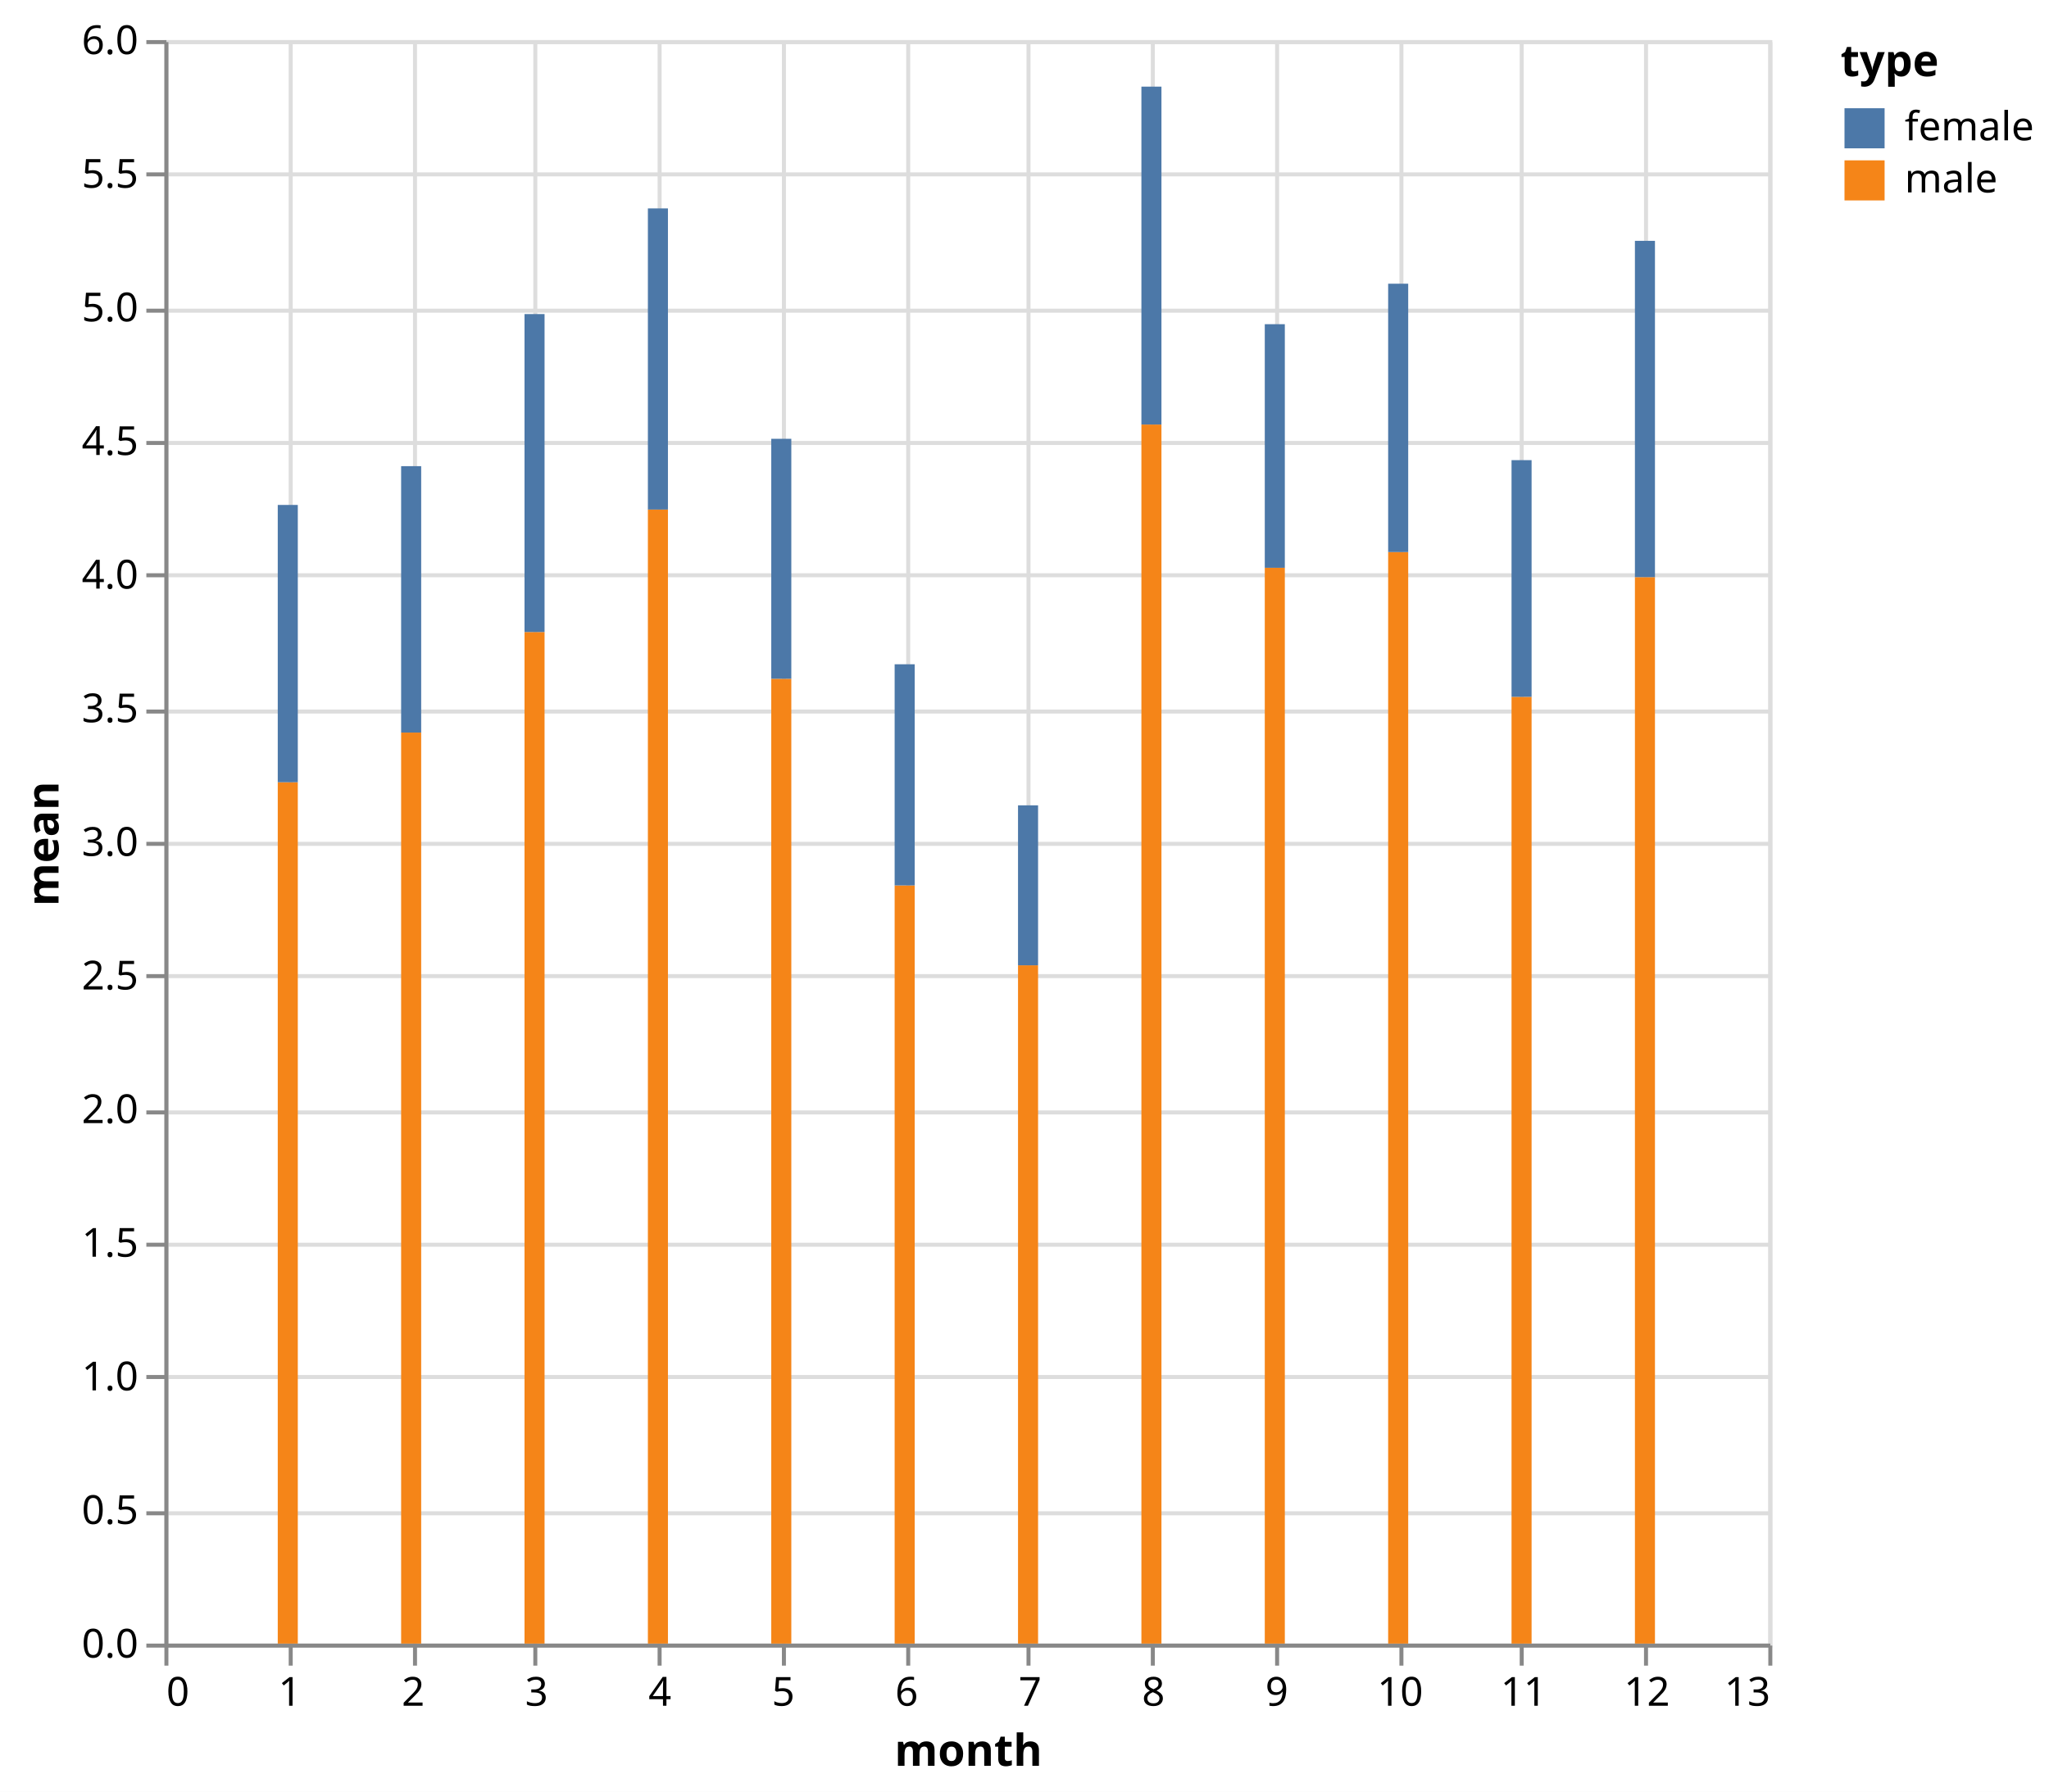
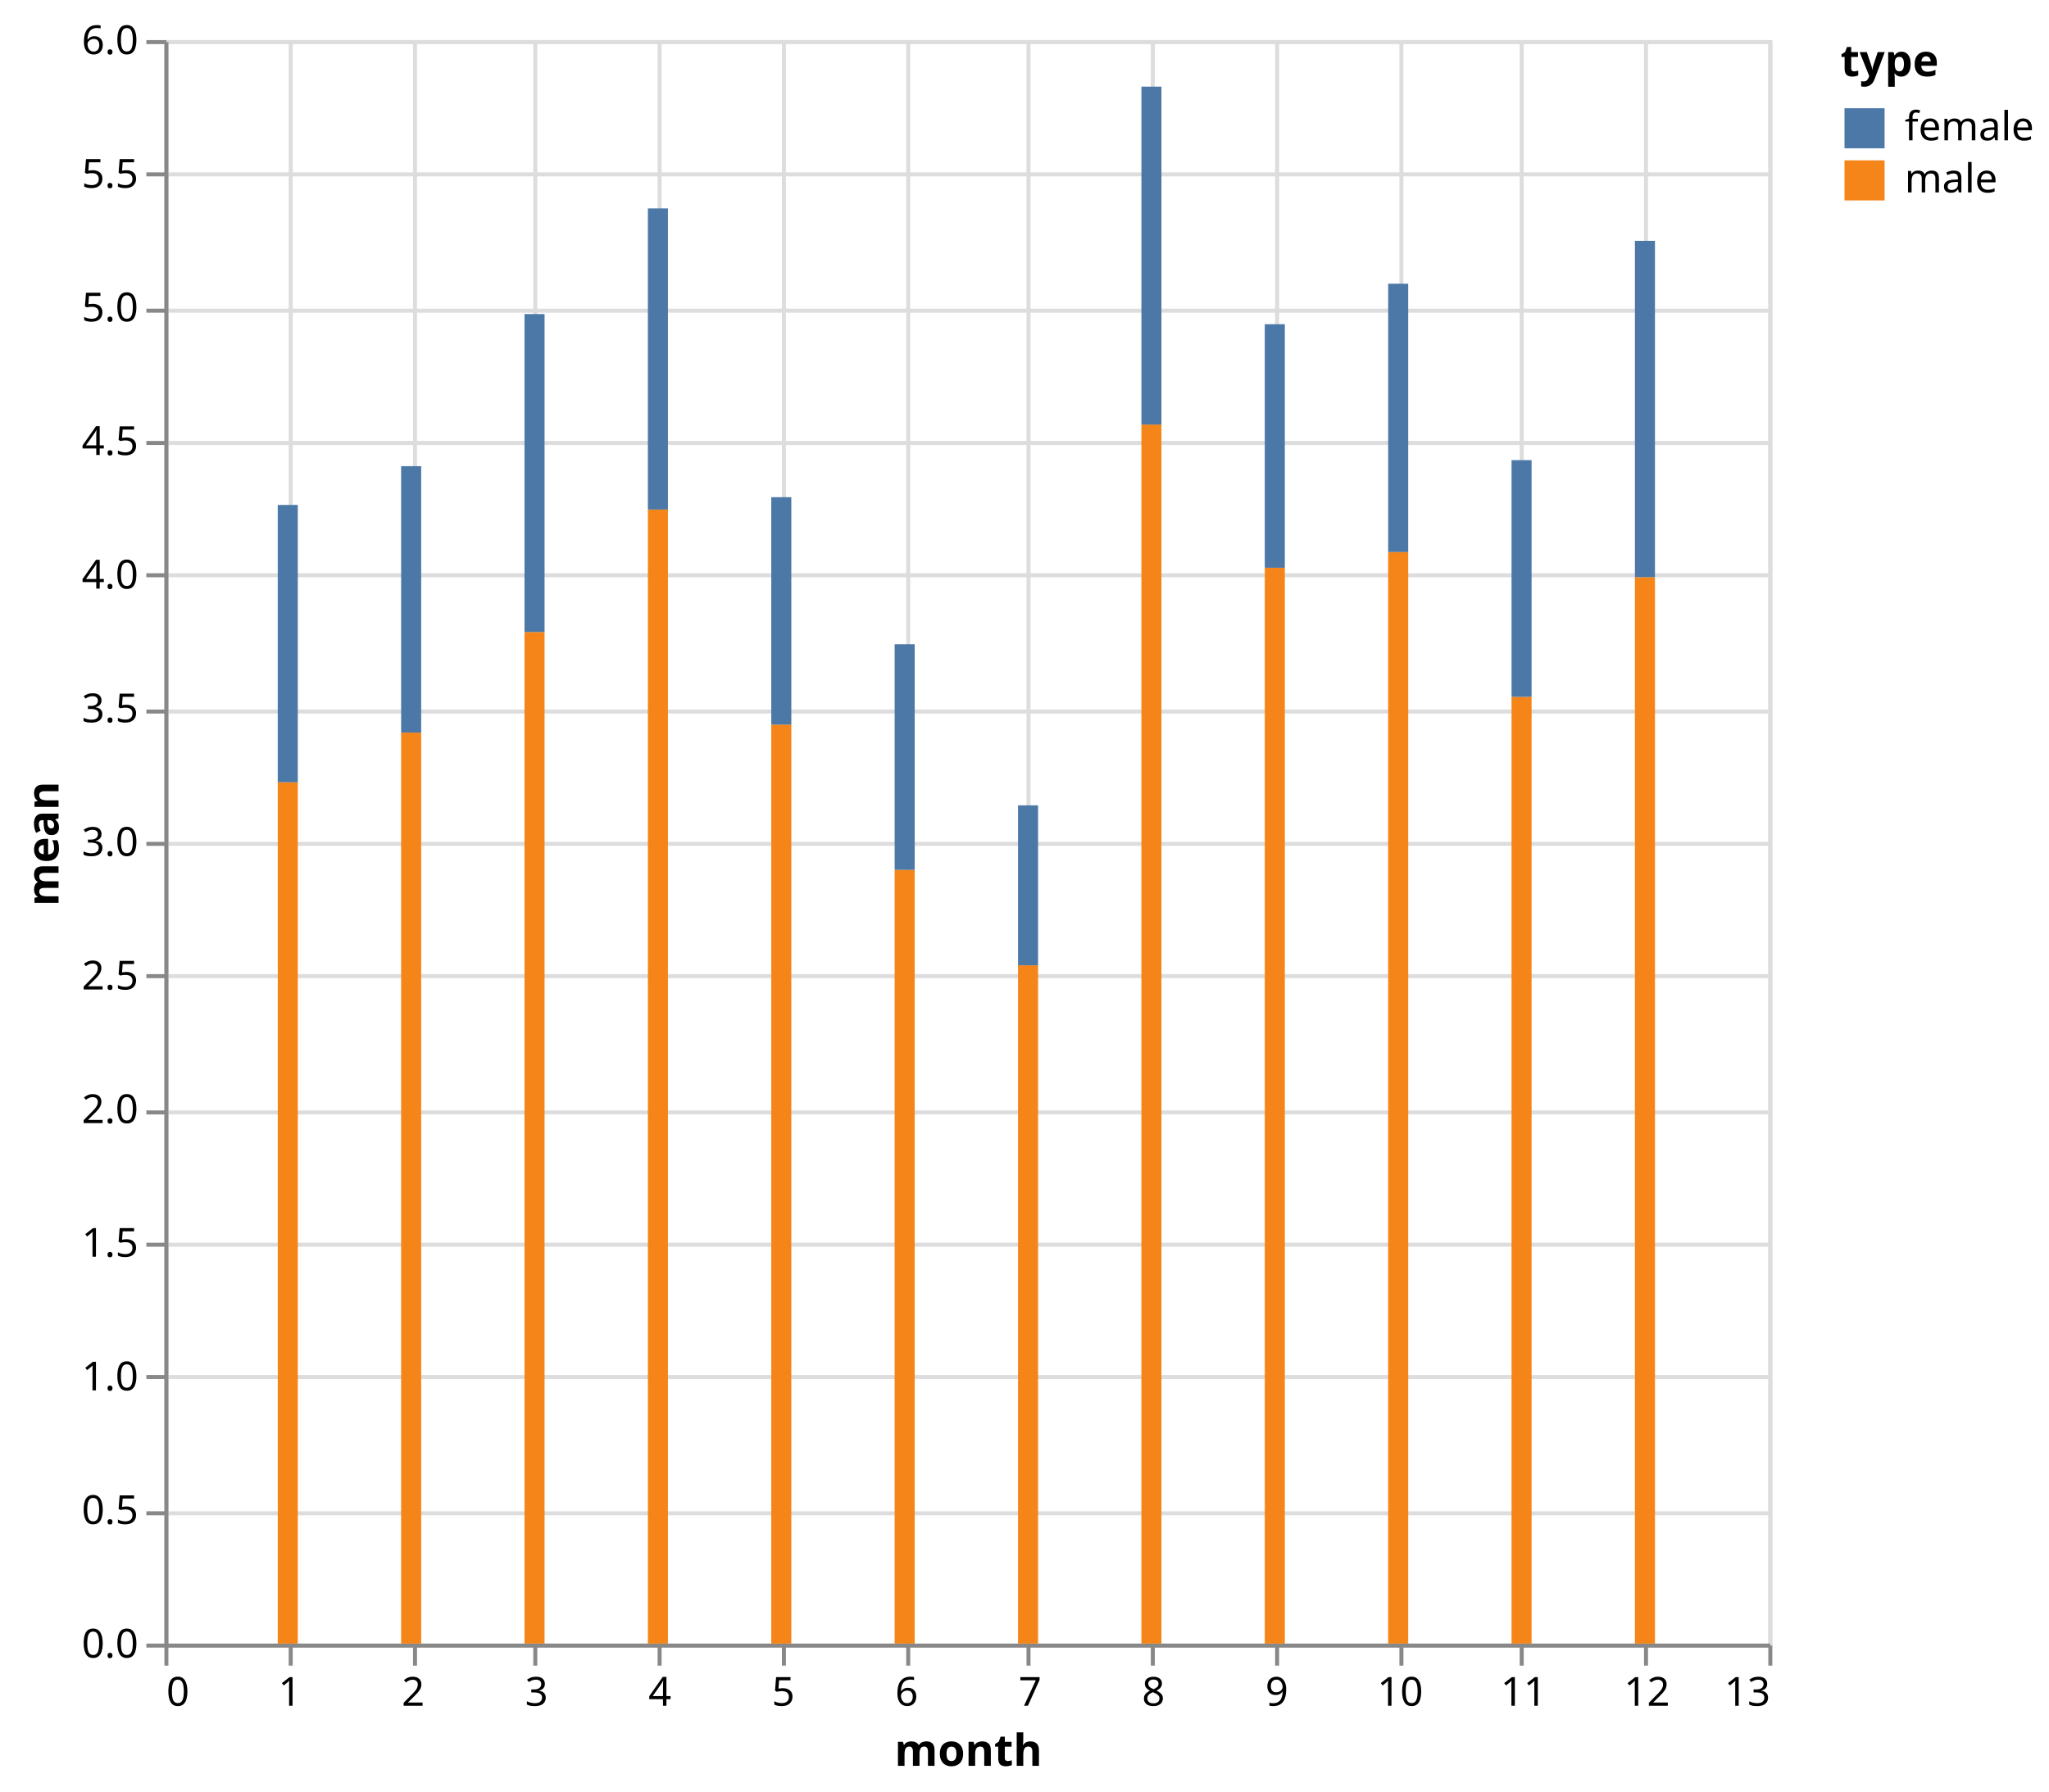
<svg xmlns="http://www.w3.org/2000/svg" version="1.1" class="marks" width="511" height="447" viewBox="0 0 511 447">
  <rect width="511" height="447" fill="white" />
  <g fill="none" stroke-miterlimit="10" transform="translate(41,10)">
    <g class="mark-group role-frame root" role="graphics-object" aria-roledescription="group mark container">
      <g transform="translate(0,0)">
        <path class="background" aria-hidden="true" d="M0.5,0.5h400v400h-400Z" stroke="#ddd" />
        <g>
          <g class="mark-group role-axis" aria-hidden="true">
            <g transform="translate(0.5,400.5)">
              <path class="background" aria-hidden="true" d="M0,0h0v0h0Z" pointer-events="none" />
              <g>
                <g class="mark-rule role-axis-grid" pointer-events="none">
                  <line transform="translate(0,-400)" x2="0" y2="400" stroke="#ddd" stroke-width="1" opacity="1" />
                  <line transform="translate(31,-400)" x2="0" y2="400" stroke="#ddd" stroke-width="1" opacity="1" />
                  <line transform="translate(62,-400)" x2="0" y2="400" stroke="#ddd" stroke-width="1" opacity="1" />
                  <line transform="translate(92,-400)" x2="0" y2="400" stroke="#ddd" stroke-width="1" opacity="1" />
                  <line transform="translate(123,-400)" x2="0" y2="400" stroke="#ddd" stroke-width="1" opacity="1" />
                  <line transform="translate(154,-400)" x2="0" y2="400" stroke="#ddd" stroke-width="1" opacity="1" />
                  <line transform="translate(185,-400)" x2="0" y2="400" stroke="#ddd" stroke-width="1" opacity="1" />
                  <line transform="translate(215,-400)" x2="0" y2="400" stroke="#ddd" stroke-width="1" opacity="1" />
                  <line transform="translate(246,-400)" x2="0" y2="400" stroke="#ddd" stroke-width="1" opacity="1" />
                  <line transform="translate(277,-400)" x2="0" y2="400" stroke="#ddd" stroke-width="1" opacity="1" />
                  <line transform="translate(308,-400)" x2="0" y2="400" stroke="#ddd" stroke-width="1" opacity="1" />
                  <line transform="translate(338,-400)" x2="0" y2="400" stroke="#ddd" stroke-width="1" opacity="1" />
                  <line transform="translate(369,-400)" x2="0" y2="400" stroke="#ddd" stroke-width="1" opacity="1" />
                  <line transform="translate(400,-400)" x2="0" y2="400" stroke="#ddd" stroke-width="1" opacity="1" />
                </g>
              </g>
              <path class="foreground" aria-hidden="true" d="" pointer-events="none" display="none" />
            </g>
          </g>
          <g class="mark-group role-axis" aria-hidden="true">
            <g transform="translate(0.5,0.5)">
              <path class="background" aria-hidden="true" d="M0,0h0v0h0Z" pointer-events="none" />
              <g>
                <g class="mark-rule role-axis-grid" pointer-events="none">
                  <line transform="translate(0,400)" x2="400" y2="0" stroke="#ddd" stroke-width="1" opacity="1" />
                  <line transform="translate(0,367)" x2="400" y2="0" stroke="#ddd" stroke-width="1" opacity="1" />
                  <line transform="translate(0,333)" x2="400" y2="0" stroke="#ddd" stroke-width="1" opacity="1" />
                  <line transform="translate(0,300)" x2="400" y2="0" stroke="#ddd" stroke-width="1" opacity="1" />
                  <line transform="translate(0,267)" x2="400" y2="0" stroke="#ddd" stroke-width="1" opacity="1" />
                  <line transform="translate(0,233)" x2="400" y2="0" stroke="#ddd" stroke-width="1" opacity="1" />
                  <line transform="translate(0,200)" x2="400" y2="0" stroke="#ddd" stroke-width="1" opacity="1" />
                  <line transform="translate(0,167)" x2="400" y2="0" stroke="#ddd" stroke-width="1" opacity="1" />
                  <line transform="translate(0,133)" x2="400" y2="0" stroke="#ddd" stroke-width="1" opacity="1" />
                  <line transform="translate(0,100)" x2="400" y2="0" stroke="#ddd" stroke-width="1" opacity="1" />
                  <line transform="translate(0,67)" x2="400" y2="0" stroke="#ddd" stroke-width="1" opacity="1" />
                  <line transform="translate(0,33)" x2="400" y2="0" stroke="#ddd" stroke-width="1" opacity="1" />
                  <line transform="translate(0,0)" x2="400" y2="0" stroke="#ddd" stroke-width="1" opacity="1" />
                </g>
              </g>
              <path class="foreground" aria-hidden="true" d="" pointer-events="none" display="none" />
            </g>
          </g>
          <g class="mark-group role-axis" role="graphics-symbol" aria-roledescription="axis" aria-label="X-axis titled 'month' for a linear scale with values from 0 to 13">
            <g transform="translate(0.5,400.5)">
              <path class="background" aria-hidden="true" d="M0,0h0v0h0Z" pointer-events="none" />
              <g>
                <g class="mark-rule role-axis-tick" pointer-events="none">
                  <line transform="translate(0,0)" x2="0" y2="5" stroke="#888" stroke-width="1" opacity="1" />
                  <line transform="translate(31,0)" x2="0" y2="5" stroke="#888" stroke-width="1" opacity="1" />
                  <line transform="translate(62,0)" x2="0" y2="5" stroke="#888" stroke-width="1" opacity="1" />
                  <line transform="translate(92,0)" x2="0" y2="5" stroke="#888" stroke-width="1" opacity="1" />
                  <line transform="translate(123,0)" x2="0" y2="5" stroke="#888" stroke-width="1" opacity="1" />
                  <line transform="translate(154,0)" x2="0" y2="5" stroke="#888" stroke-width="1" opacity="1" />
                  <line transform="translate(185,0)" x2="0" y2="5" stroke="#888" stroke-width="1" opacity="1" />
                  <line transform="translate(215,0)" x2="0" y2="5" stroke="#888" stroke-width="1" opacity="1" />
                  <line transform="translate(246,0)" x2="0" y2="5" stroke="#888" stroke-width="1" opacity="1" />
                  <line transform="translate(277,0)" x2="0" y2="5" stroke="#888" stroke-width="1" opacity="1" />
                  <line transform="translate(308,0)" x2="0" y2="5" stroke="#888" stroke-width="1" opacity="1" />
                  <line transform="translate(338,0)" x2="0" y2="5" stroke="#888" stroke-width="1" opacity="1" />
                  <line transform="translate(369,0)" x2="0" y2="5" stroke="#888" stroke-width="1" opacity="1" />
                  <line transform="translate(400,0)" x2="0" y2="5" stroke="#888" stroke-width="1" opacity="1" />
                </g>
                <g class="mark-text role-axis-label" pointer-events="none">
                  <text text-anchor="start" transform="translate(0,15)" font-family="sans-serif" font-size="10px" fill="#000" opacity="1">0</text>
                  <text text-anchor="middle" transform="translate(30.76923,15)" font-family="sans-serif" font-size="10px" fill="#000" opacity="1">1</text>
                  <text text-anchor="middle" transform="translate(61.53846,15)" font-family="sans-serif" font-size="10px" fill="#000" opacity="1">2</text>
                  <text text-anchor="middle" transform="translate(92.30769,15)" font-family="sans-serif" font-size="10px" fill="#000" opacity="1">3</text>
                  <text text-anchor="middle" transform="translate(123.0769,15)" font-family="sans-serif" font-size="10px" fill="#000" opacity="1">4</text>
                  <text text-anchor="middle" transform="translate(153.8462,15)" font-family="sans-serif" font-size="10px" fill="#000" opacity="1">5</text>
                  <text text-anchor="middle" transform="translate(184.6154,15)" font-family="sans-serif" font-size="10px" fill="#000" opacity="1">6</text>
                  <text text-anchor="middle" transform="translate(215.3846,15)" font-family="sans-serif" font-size="10px" fill="#000" opacity="1">7</text>
                  <text text-anchor="middle" transform="translate(246.1538,15)" font-family="sans-serif" font-size="10px" fill="#000" opacity="1">8</text>
                  <text text-anchor="middle" transform="translate(276.9231,15)" font-family="sans-serif" font-size="10px" fill="#000" opacity="1">9</text>
                  <text text-anchor="middle" transform="translate(307.6923,15)" font-family="sans-serif" font-size="10px" fill="#000" opacity="1">10</text>
                  <text text-anchor="middle" transform="translate(338.4615,15)" font-family="sans-serif" font-size="10px" fill="#000" opacity="1">11</text>
                  <text text-anchor="middle" transform="translate(369.2308,15)" font-family="sans-serif" font-size="10px" fill="#000" opacity="1">12</text>
                  <text text-anchor="end" transform="translate(400,15)" font-family="sans-serif" font-size="10px" fill="#000" opacity="1">13</text>
                </g>
                <g class="mark-rule role-axis-domain" pointer-events="none">
                  <line transform="translate(0,0)" x2="400" y2="0" stroke="#888" stroke-width="1" opacity="1" />
                </g>
                <g class="mark-text role-axis-title" pointer-events="none">
                  <text text-anchor="middle" transform="translate(200,30)" font-family="sans-serif" font-size="11px" font-weight="bold" fill="#000" opacity="1">month</text>
                </g>
              </g>
              <path class="foreground" aria-hidden="true" d="" pointer-events="none" display="none" />
            </g>
          </g>
          <g class="mark-group role-axis" role="graphics-symbol" aria-roledescription="axis" aria-label="Y-axis titled 'mean' for a linear scale with values from 0 to 6">
            <g transform="translate(0.5,0.5)">
              <path class="background" aria-hidden="true" d="M0,0h0v0h0Z" pointer-events="none" />
              <g>
                <g class="mark-rule role-axis-tick" pointer-events="none">
                  <line transform="translate(0,400)" x2="-5" y2="0" stroke="#888" stroke-width="1" opacity="1" />
                  <line transform="translate(0,367)" x2="-5" y2="0" stroke="#888" stroke-width="1" opacity="1" />
                  <line transform="translate(0,333)" x2="-5" y2="0" stroke="#888" stroke-width="1" opacity="1" />
                  <line transform="translate(0,300)" x2="-5" y2="0" stroke="#888" stroke-width="1" opacity="1" />
                  <line transform="translate(0,267)" x2="-5" y2="0" stroke="#888" stroke-width="1" opacity="1" />
                  <line transform="translate(0,233)" x2="-5" y2="0" stroke="#888" stroke-width="1" opacity="1" />
                  <line transform="translate(0,200)" x2="-5" y2="0" stroke="#888" stroke-width="1" opacity="1" />
                  <line transform="translate(0,167)" x2="-5" y2="0" stroke="#888" stroke-width="1" opacity="1" />
                  <line transform="translate(0,133)" x2="-5" y2="0" stroke="#888" stroke-width="1" opacity="1" />
                  <line transform="translate(0,100)" x2="-5" y2="0" stroke="#888" stroke-width="1" opacity="1" />
                  <line transform="translate(0,67)" x2="-5" y2="0" stroke="#888" stroke-width="1" opacity="1" />
                  <line transform="translate(0,33)" x2="-5" y2="0" stroke="#888" stroke-width="1" opacity="1" />
                  <line transform="translate(0,0)" x2="-5" y2="0" stroke="#888" stroke-width="1" opacity="1" />
                </g>
                <g class="mark-text role-axis-label" pointer-events="none">
                  <text text-anchor="end" transform="translate(-7,403)" font-family="sans-serif" font-size="10px" fill="#000" opacity="1">0.0</text>
                  <text text-anchor="end" transform="translate(-7,369.6667)" font-family="sans-serif" font-size="10px" fill="#000" opacity="1">0.5</text>
                  <text text-anchor="end" transform="translate(-7,336.3333)" font-family="sans-serif" font-size="10px" fill="#000" opacity="1">1.0</text>
                  <text text-anchor="end" transform="translate(-7,303)" font-family="sans-serif" font-size="10px" fill="#000" opacity="1">1.5</text>
                  <text text-anchor="end" transform="translate(-7,269.6667)" font-family="sans-serif" font-size="10px" fill="#000" opacity="1">2.0</text>
                  <text text-anchor="end" transform="translate(-7,236.3333)" font-family="sans-serif" font-size="10px" fill="#000" opacity="1">2.5</text>
                  <text text-anchor="end" transform="translate(-7,203)" font-family="sans-serif" font-size="10px" fill="#000" opacity="1">3.0</text>
                  <text text-anchor="end" transform="translate(-7,169.6667)" font-family="sans-serif" font-size="10px" fill="#000" opacity="1">3.5</text>
                  <text text-anchor="end" transform="translate(-7,136.3333)" font-family="sans-serif" font-size="10px" fill="#000" opacity="1">4.0</text>
                  <text text-anchor="end" transform="translate(-7,103)" font-family="sans-serif" font-size="10px" fill="#000" opacity="1">4.5</text>
                  <text text-anchor="end" transform="translate(-7,69.66667)" font-family="sans-serif" font-size="10px" fill="#000" opacity="1">5.0</text>
                  <text text-anchor="end" transform="translate(-7,36.33333)" font-family="sans-serif" font-size="10px" fill="#000" opacity="1">5.5</text>
                  <text text-anchor="end" transform="translate(-7,3)" font-family="sans-serif" font-size="10px" fill="#000" opacity="1">6.0</text>
                </g>
                <g class="mark-rule role-axis-domain" pointer-events="none">
                  <line transform="translate(0,400)" x2="0" y2="-400" stroke="#888" stroke-width="1" opacity="1" />
                </g>
                <g class="mark-text role-axis-title" pointer-events="none">
                  <text text-anchor="middle" transform="translate(-24.90137,200) rotate(-90) translate(0,-2)" font-family="sans-serif" font-size="11px" font-weight="bold" fill="#000" opacity="1">mean</text>
                </g>
              </g>
              <path class="foreground" aria-hidden="true" d="" pointer-events="none" display="none" />
            </g>
          </g>
          <g class="mark-rect role-mark marks" role="graphics-object" aria-roledescription="rect mark container">
            <path aria-label="month: 1; mean: 3.22303030303; type: male" role="graphics-symbol" aria-roledescription="bar" d="M28.269,185.131h5v214.869h-5Z" fill="#f58518" />
            <path aria-label="month: 2; mean: 3.4088748019; type: male" role="graphics-symbol" aria-roledescription="bar" d="M59.038,172.742h5v227.258h-5Z" fill="#f58518" />
            <path aria-label="month: 3; mean: 3.78514588859; type: male" role="graphics-symbol" aria-roledescription="bar" d="M89.808,147.657h5v252.343h-5Z" fill="#f58518" />
            <path aria-label="month: 4; mean: 4.24335378323; type: male" role="graphics-symbol" aria-roledescription="bar" d="M120.577,117.11h5v282.89h-5Z" fill="#f58518" />
-             <path aria-label="month: 5; mean: 3.6102117061; type: male" role="graphics-symbol" aria-roledescription="bar" d="M151.346,159.319h5v240.681h-5Z" fill="#f58518" />
-             <path aria-label="month: 6; mean: 2.83692722372; type: male" role="graphics-symbol" aria-roledescription="bar" d="M182.115,210.872h5v189.128h-5Z" fill="#f58518" />
+             <path aria-label="month: 5; mean: 3.43861134632; type: male" role="graphics-symbol" aria-roledescription="bar" d="M151.346,170.759h5v229.241h-5Z" fill="#f58518" />
+             <path aria-label="month: 6; mean: 2.89511941848; type: male" role="graphics-symbol" aria-roledescription="bar" d="M182.115,206.992h5v193.008h-5Z" fill="#f58518" />
            <path aria-label="month: 7; mean: 2.53800475059; type: male" role="graphics-symbol" aria-roledescription="bar" d="M212.885,230.8h5v169.2h-5Z" fill="#f58518" />
            <path aria-label="month: 8; mean: 4.56147540984; type: male" role="graphics-symbol" aria-roledescription="bar" d="M243.654,95.902h5v304.098h-5Z" fill="#f58518" />
            <path aria-label="month: 9; mean: 4.0255033557; type: male" role="graphics-symbol" aria-roledescription="bar" d="M274.423,131.633h5v268.367h-5Z" fill="#f58518" />
            <path aria-label="month: 10; mean: 4.08425414365; type: male" role="graphics-symbol" aria-roledescription="bar" d="M305.192,127.716h5v272.284h-5Z" fill="#f58518" />
            <path aria-label="month: 11; mean: 3.54256670902; type: male" role="graphics-symbol" aria-roledescription="bar" d="M335.962,163.829h5v236.171h-5Z" fill="#f58518" />
            <path aria-label="month: 12; mean: 3.99049128368; type: male" role="graphics-symbol" aria-roledescription="bar" d="M366.731,133.967h5v266.033h-5Z" fill="#f58518" />
            <path aria-label="month: 1; mean: 1.03757575758; type: female" role="graphics-symbol" aria-roledescription="bar" d="M28.269,115.96h5v69.172h-5Z" fill="#4c78a8" />
            <path aria-label="month: 2; mean: 0.996830427892; type: female" role="graphics-symbol" aria-roledescription="bar" d="M59.038,106.286h5v66.455h-5Z" fill="#4c78a8" />
            <path aria-label="month: 3; mean: 1.18965517241; type: female" role="graphics-symbol" aria-roledescription="bar" d="M89.808,68.347h5v79.31h-5Z" fill="#4c78a8" />
            <path aria-label="month: 4; mean: 1.12678936605; type: female" role="graphics-symbol" aria-roledescription="bar" d="M120.577,41.99h5v75.119h-5Z" fill="#4c78a8" />
-             <path aria-label="month: 5; mean: 0.897882938979; type: female" role="graphics-symbol" aria-roledescription="bar" d="M151.346,99.46h5v59.859h-5Z" fill="#4c78a8" />
-             <path aria-label="month: 6; mean: 0.827493261456; type: female" role="graphics-symbol" aria-roledescription="bar" d="M182.115,155.705h5v55.166h-5Z" fill="#4c78a8" />
+             <path aria-label="month: 5; mean: 0.850973751058; type: female" role="graphics-symbol" aria-roledescription="bar" d="M151.346,114.028h5v56.732h-5Z" fill="#4c78a8" />
+             <path aria-label="month: 6; mean: 0.844236760125; type: female" role="graphics-symbol" aria-roledescription="bar" d="M182.115,150.71h5v56.282h-5Z" fill="#4c78a8" />
            <path aria-label="month: 7; mean: 0.598574821853; type: female" role="graphics-symbol" aria-roledescription="bar" d="M212.885,190.895h5v39.905h-5Z" fill="#4c78a8" />
            <path aria-label="month: 8; mean: 1.2643442623; type: female" role="graphics-symbol" aria-roledescription="bar" d="M243.654,11.612h5v84.29h-5Z" fill="#4c78a8" />
            <path aria-label="month: 9; mean: 0.911409395973; type: female" role="graphics-symbol" aria-roledescription="bar" d="M274.423,70.872h5v60.761h-5Z" fill="#4c78a8" />
            <path aria-label="month: 10; mean: 1.00414364641; type: female" role="graphics-symbol" aria-roledescription="bar" d="M305.192,60.773h5v66.943h-5Z" fill="#4c78a8" />
            <path aria-label="month: 11; mean: 0.885641677255; type: female" role="graphics-symbol" aria-roledescription="bar" d="M335.962,104.786h5v59.043h-5Z" fill="#4c78a8" />
            <path aria-label="month: 12; mean: 1.25832012678; type: female" role="graphics-symbol" aria-roledescription="bar" d="M366.731,50.079h5v83.888h-5Z" fill="#4c78a8" />
          </g>
          <g class="mark-group role-legend" role="graphics-symbol" aria-roledescription="legend" aria-label="Symbol legend titled 'type' for fill color with 2 values: female, male">
            <g transform="translate(418,0)">
              <path class="background" aria-hidden="true" d="M0,0h47v40h-47Z" pointer-events="none" />
              <g>
                <g class="mark-group role-legend-entry">
                  <g transform="translate(0,16)">
                    <path class="background" aria-hidden="true" d="M0,0h0v0h0Z" pointer-events="none" />
                    <g>
                      <g class="mark-group role-scope" role="graphics-object" aria-roledescription="group mark container">
                        <g transform="translate(0,0)">
                          <path class="background" aria-hidden="true" d="M0,0h46.015v11h-46.015Z" pointer-events="none" opacity="1" />
                          <g>
                            <g class="mark-symbol role-legend-symbol" pointer-events="none">
                              <path transform="translate(6,6)" d="M-5,-5h10v10h-10Z" fill="#4c78a8" stroke-width="1.5" opacity="1" />
                            </g>
                            <g class="mark-text role-legend-label" pointer-events="none">
                              <text text-anchor="start" transform="translate(16,9)" font-family="sans-serif" font-size="10px" fill="#000" opacity="1">female</text>
                            </g>
                          </g>
                          <path class="foreground" aria-hidden="true" d="" pointer-events="none" display="none" />
                        </g>
                        <g transform="translate(0,13)">
                          <path class="background" aria-hidden="true" d="M0,0h46.015v11h-46.015Z" pointer-events="none" opacity="1" />
                          <g>
                            <g class="mark-symbol role-legend-symbol" pointer-events="none">
                              <path transform="translate(6,6)" d="M-5,-5h10v10h-10Z" fill="#f58518" stroke-width="1.5" opacity="1" />
                            </g>
                            <g class="mark-text role-legend-label" pointer-events="none">
                              <text text-anchor="start" transform="translate(16,9)" font-family="sans-serif" font-size="10px" fill="#000" opacity="1">male</text>
                            </g>
                          </g>
                          <path class="foreground" aria-hidden="true" d="" pointer-events="none" display="none" />
                        </g>
                      </g>
                    </g>
                    <path class="foreground" aria-hidden="true" d="" pointer-events="none" display="none" />
                  </g>
                </g>
                <g class="mark-text role-legend-title" pointer-events="none">
                  <text text-anchor="start" transform="translate(0,9)" font-family="sans-serif" font-size="11px" font-weight="bold" fill="#000" opacity="1">type</text>
                </g>
              </g>
              <path class="foreground" aria-hidden="true" d="" pointer-events="none" display="none" />
            </g>
          </g>
        </g>
        <path class="foreground" aria-hidden="true" d="" display="none" />
      </g>
    </g>
  </g>
</svg>
